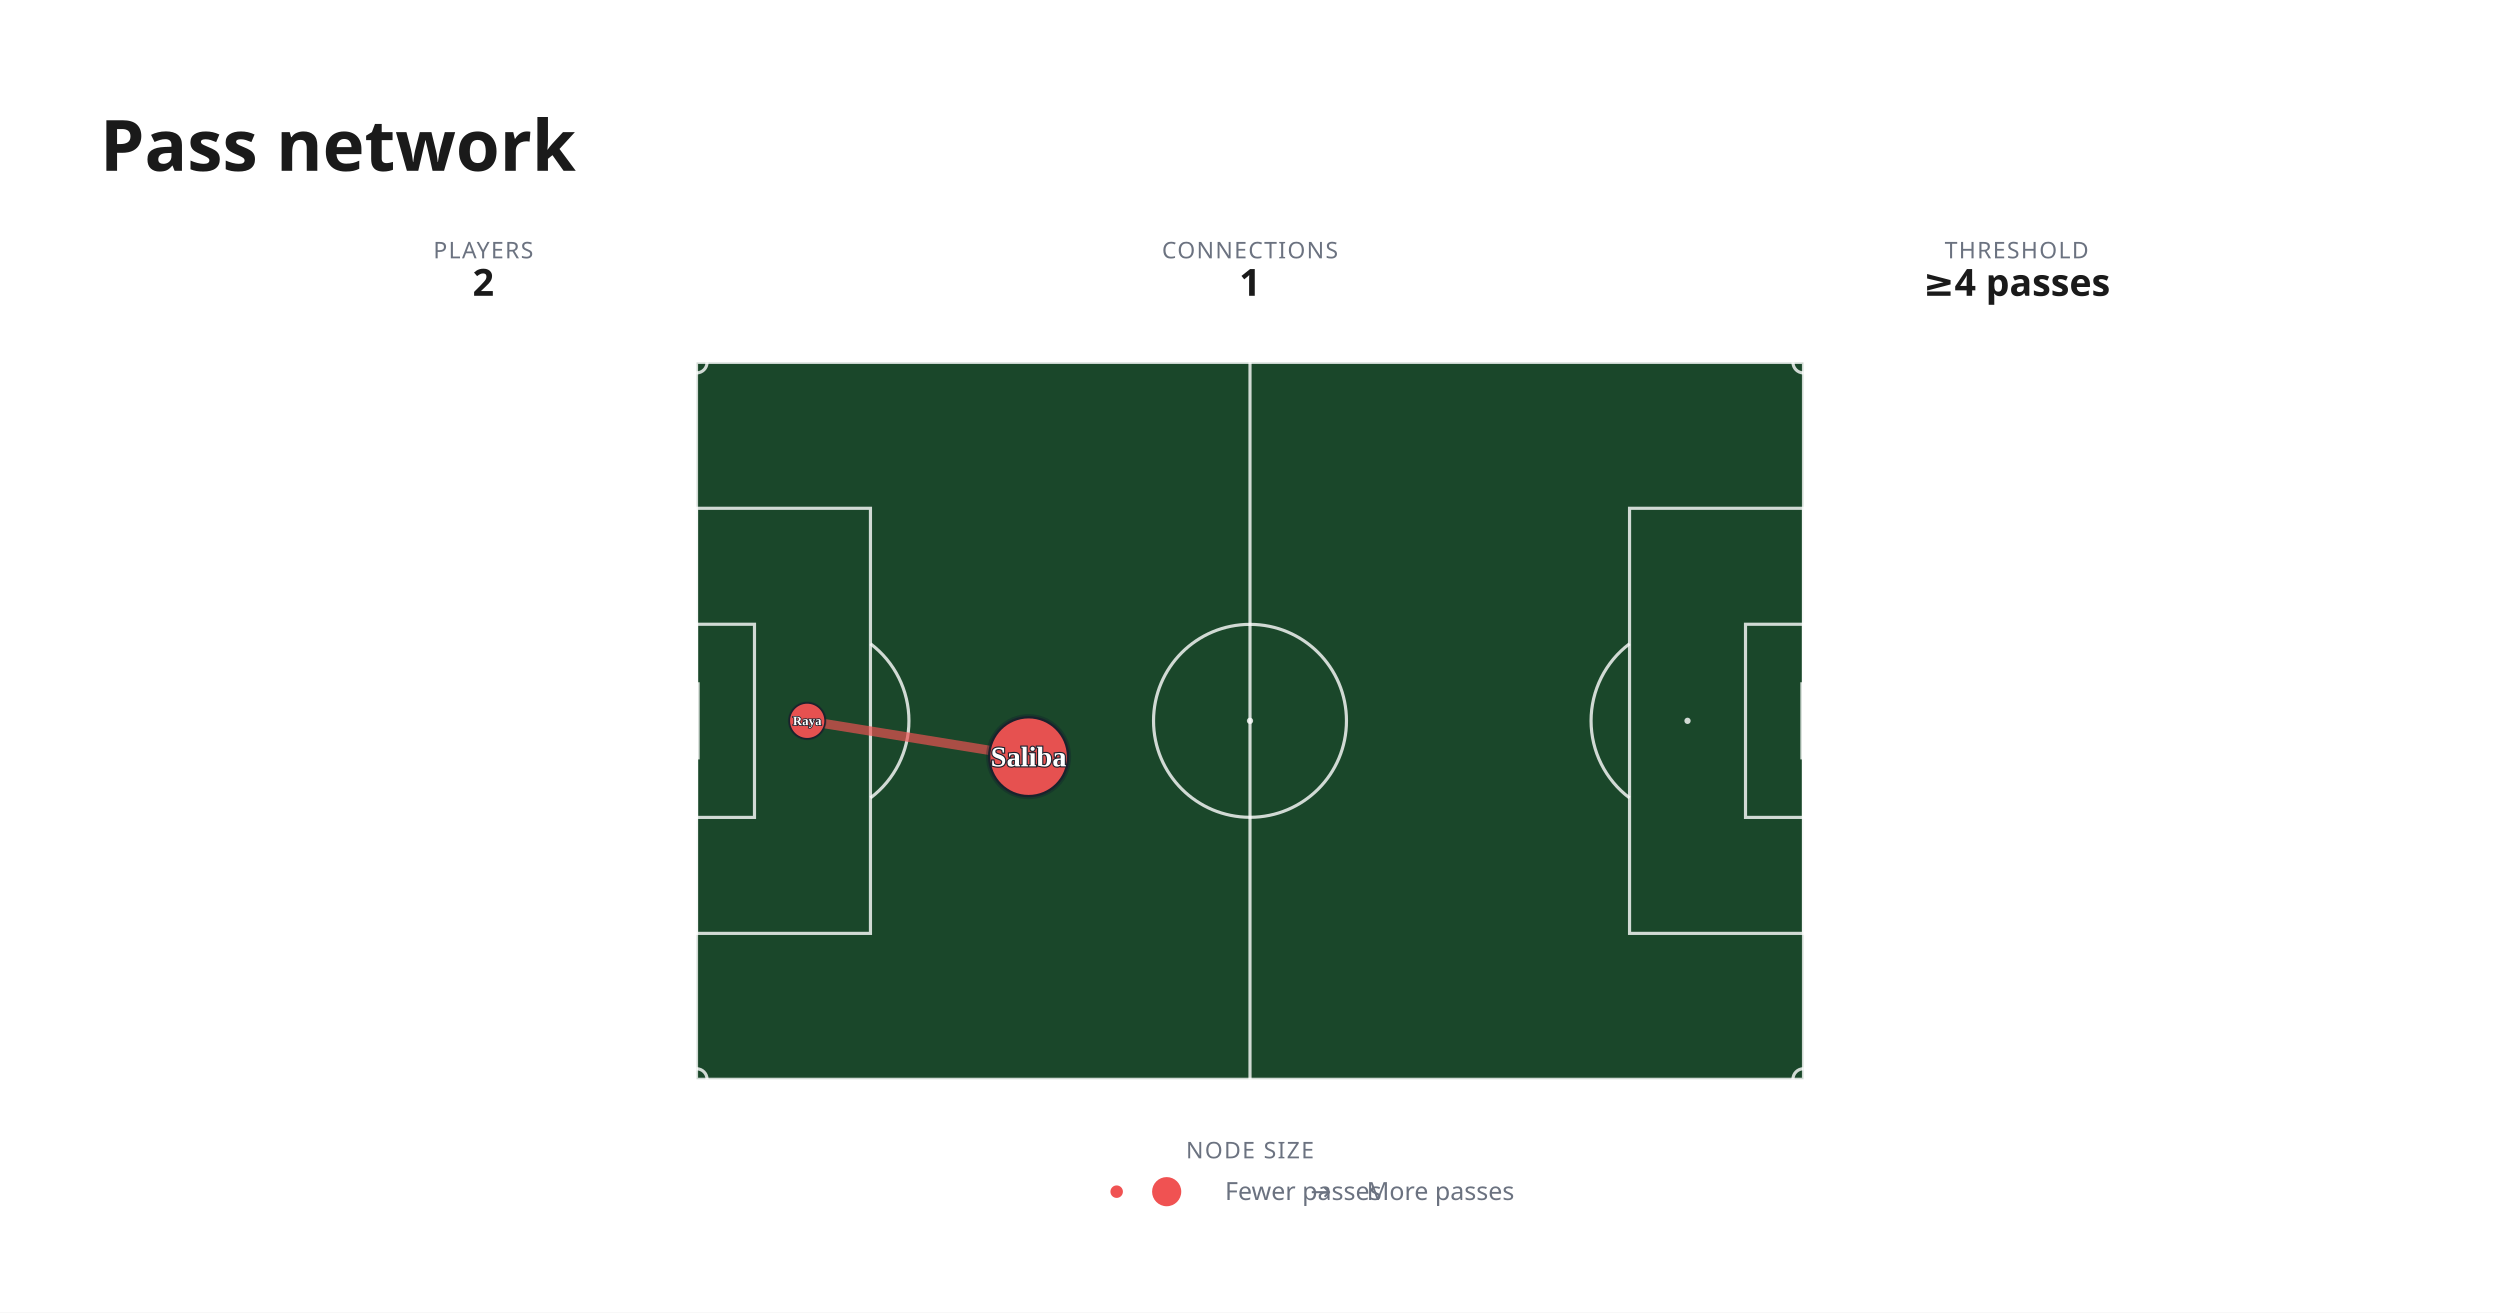
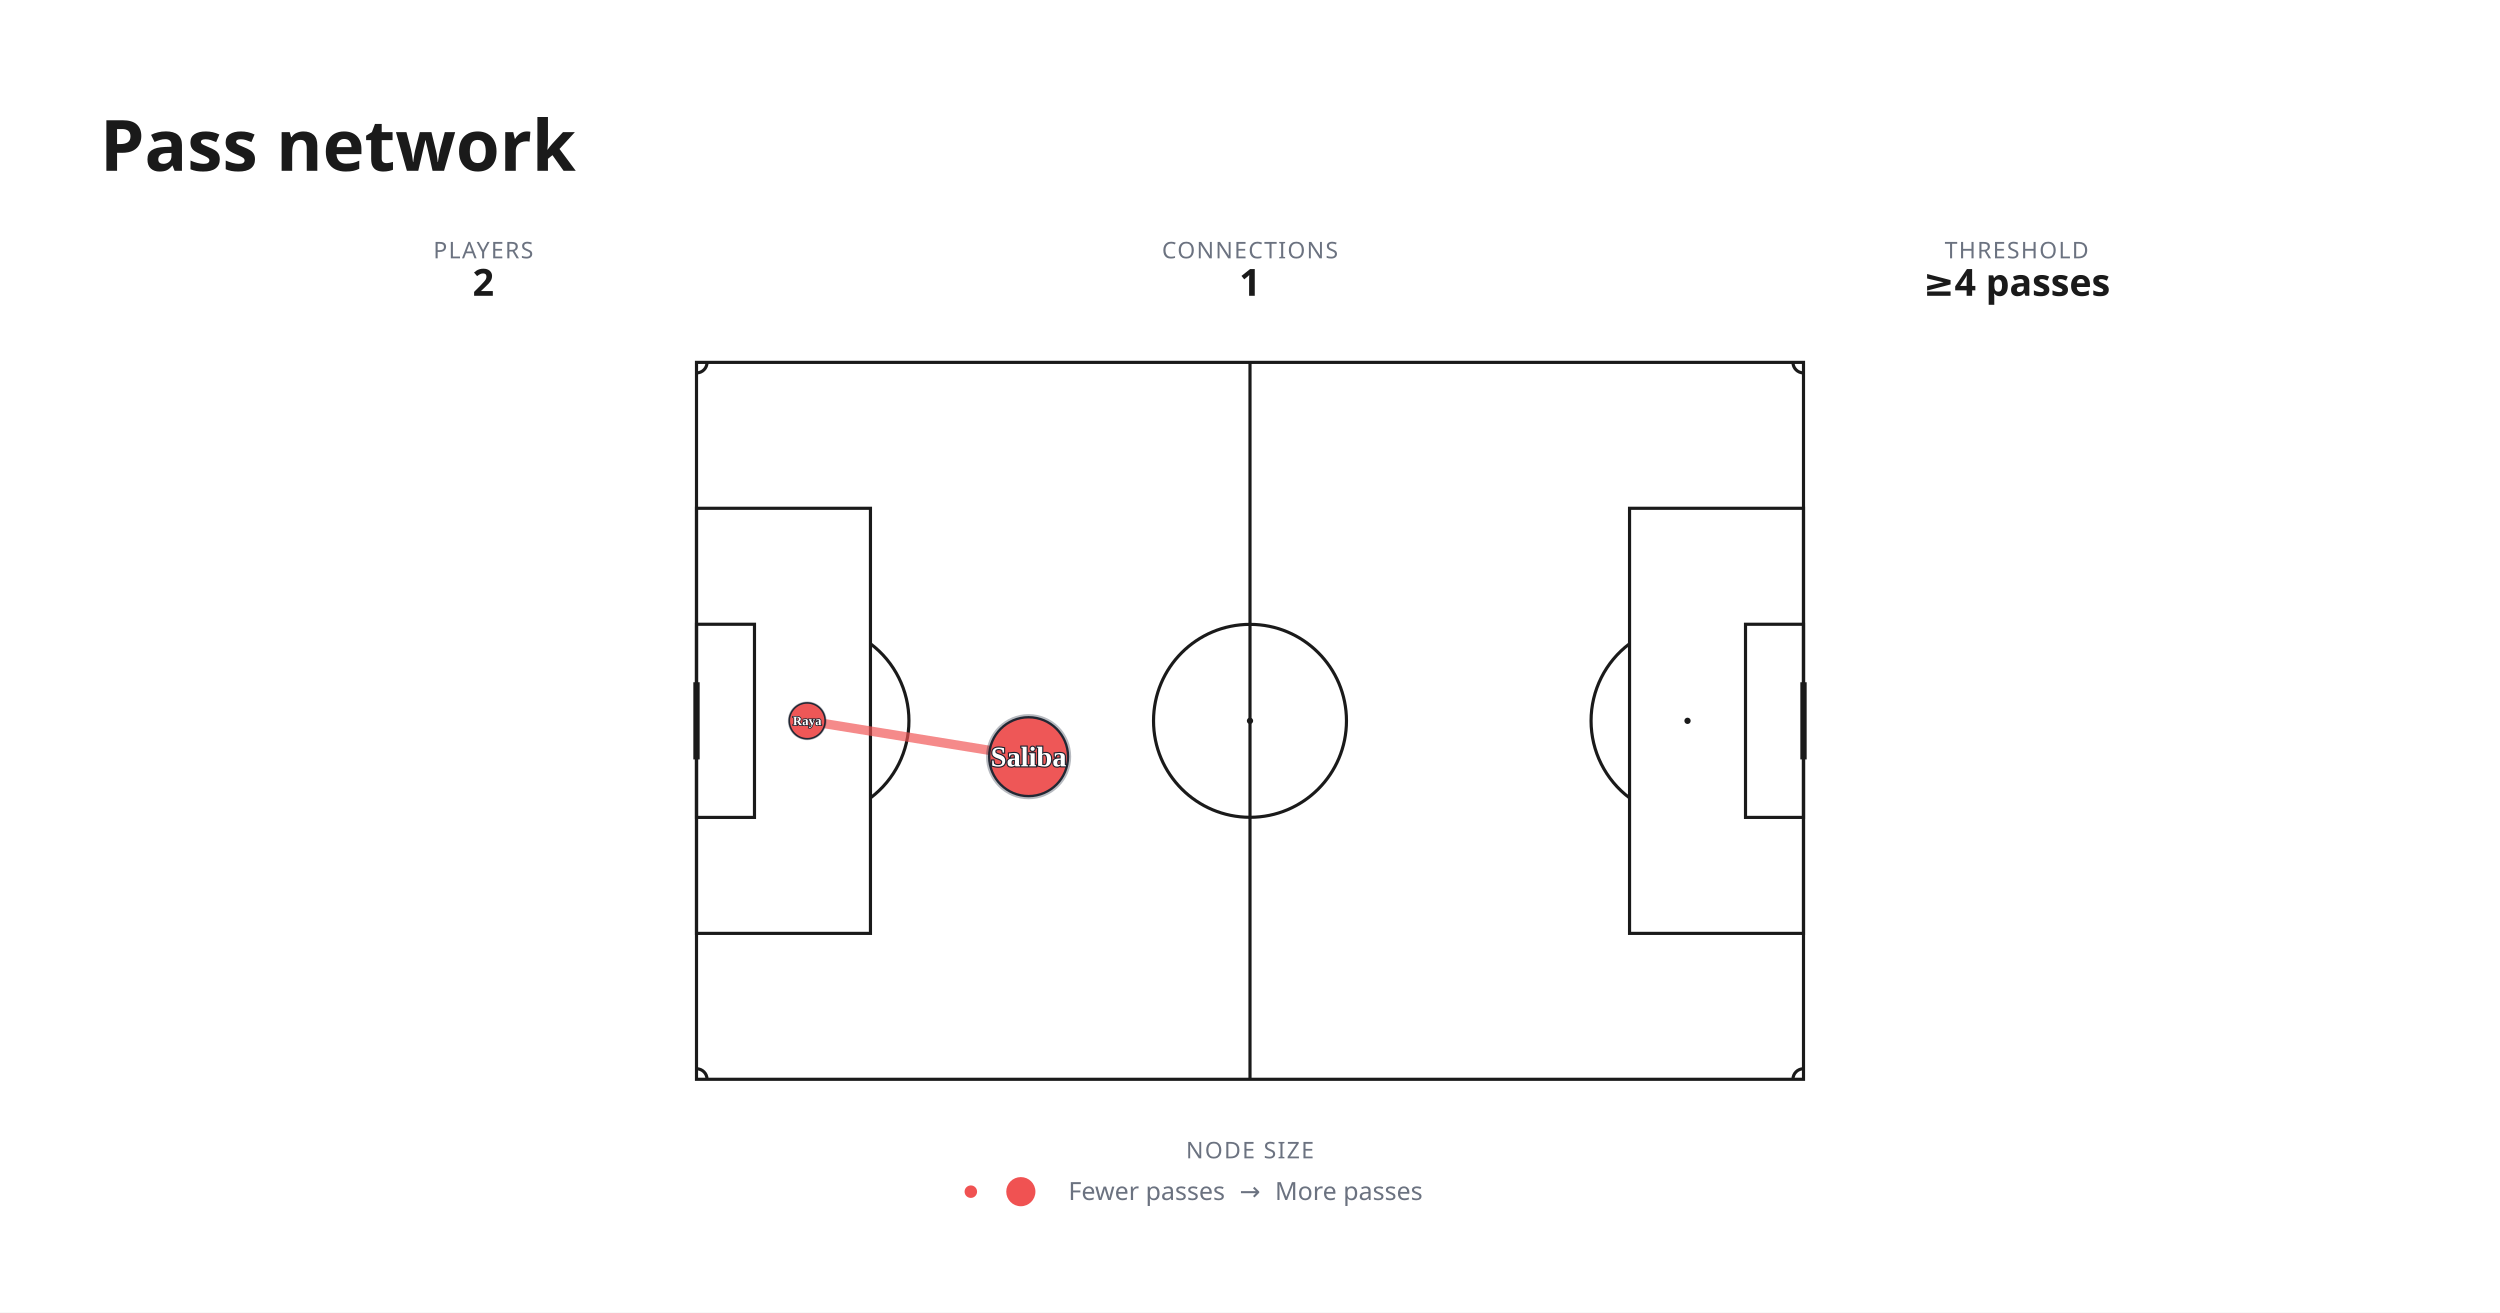
<svg xmlns="http://www.w3.org/2000/svg" width="1200" height="630" viewBox="0 0 1200 630" role="img" aria-label="Pass network">
  <rect x="0" y="0" width="1200" height="630" fill="#ffffff" />
  <text x="48" y="82" fill="#1a1a1a" font-family="&quot;IBM Plex Sans&quot;, ui-sans-serif, system-ui, sans-serif" font-size="34" font-weight="700">Pass network</text>
  <g transform="translate(0 114)">
    <g>
      <text x="232" y="10" text-anchor="middle" fill="#6b7280" font-family="&quot;IBM Plex Sans&quot;, ui-sans-serif, system-ui, sans-serif" font-size="11" letter-spacing="0.06em">PLAYERS</text>
      <text x="232" y="28" text-anchor="middle" fill="#1a1a1a" font-family="&quot;IBM Plex Sans&quot;, ui-sans-serif, system-ui, sans-serif" font-size="18" font-weight="700">2</text>
    </g>
    <g>
      <text x="600" y="10" text-anchor="middle" fill="#6b7280" font-family="&quot;IBM Plex Sans&quot;, ui-sans-serif, system-ui, sans-serif" font-size="11" letter-spacing="0.06em">CONNECTIONS</text>
      <text x="600" y="28" text-anchor="middle" fill="#1a1a1a" font-family="&quot;IBM Plex Sans&quot;, ui-sans-serif, system-ui, sans-serif" font-size="18" font-weight="700">1</text>
    </g>
    <g>
      <text x="968" y="10" text-anchor="middle" fill="#6b7280" font-family="&quot;IBM Plex Sans&quot;, ui-sans-serif, system-ui, sans-serif" font-size="11" letter-spacing="0.06em">THRESHOLD</text>
      <text x="968" y="28" text-anchor="middle" fill="#1a1a1a" font-family="&quot;IBM Plex Sans&quot;, ui-sans-serif, system-ui, sans-serif" font-size="18" font-weight="700">≥4 passes</text>
    </g>
  </g>
  <svg x="309.706" y="158" width="580.588" height="376">
    <svg viewBox="-3.15 -3.15 111.3 74.3" overflow="hidden" preserveAspectRatio="xMidYMid meet" role="img" aria-label="Passing network: 2 players, 1 connections" style="width:100%;aspect-ratio:105 / 68;display:block;pointer-events:none">
      <svg x="-3.15" y="-3.15" width="111.3" height="74.3" viewBox="-3.15 -3.15 111.3 74.3" overflow="hidden">
        <g data-stadia="pitch-background">
-           <rect x="0" y="0" width="105" height="68" fill="#1a472a" stroke="none" />
+           <rect x="0" y="0" width="105" height="68" fill="#ffffff" stroke="none" />
        </g>
        <g data-stadia="pitch-lines">
-           <rect x="0" y="0" width="105" height="68" stroke="#ffffffcc" stroke-width="0.3" fill="none" />
-           <rect x="0" y="13.84" width="16.5" height="40.32" stroke="#ffffffcc" stroke-width="0.3" fill="none" />
-           <rect x="0" y="24.84" width="5.5" height="18.32" stroke="#ffffffcc" stroke-width="0.3" fill="none" />
-           <line x1="0" y1="30.34" x2="0" y2="37.66" stroke="#ffffffcc" stroke-width="0.6" />
-           <circle cx="11" cy="34" r="0.3" stroke="none" stroke-width="0" fill="#ffffffcc" />
-           <path d="M 16.5 26.688 A 9.15 9.15 0 0 1 16.5 41.312" stroke="#ffffffcc" stroke-width="0.3" fill="none" />
-           <rect x="88.5" y="13.84" width="16.5" height="40.32" stroke="#ffffffcc" stroke-width="0.3" fill="none" />
-           <rect x="99.5" y="24.84" width="5.5" height="18.32" stroke="#ffffffcc" stroke-width="0.3" fill="none" />
-           <line x1="105" y1="30.34" x2="105" y2="37.66" stroke="#ffffffcc" stroke-width="0.6" />
-           <circle cx="94" cy="34" r="0.3" stroke="none" stroke-width="0" fill="#ffffffcc" />
-           <path d="M 88.5 41.312 A 9.15 9.15 0 0 1 88.5 26.688" stroke="#ffffffcc" stroke-width="0.3" fill="none" />
-           <line x1="52.5" y1="0" x2="52.5" y2="68" stroke="#ffffffcc" stroke-width="0.3" />
-           <circle cx="52.5" cy="34" r="9.15" stroke="#ffffffcc" stroke-width="0.3" fill="none" />
-           <circle cx="52.5" cy="34" r="0.3" stroke="none" stroke-width="0" fill="#ffffffcc" />
-           <path d="M 1 0 A 1 1 0 0 1 6.123233995736766e-17 1" stroke="#ffffffcc" stroke-width="0.3" fill="none" />
-           <path d="M 6.123233995736766e-17 67 A 1 1 0 0 1 1 68" stroke="#ffffffcc" stroke-width="0.3" fill="none" />
-           <path d="M 105 1 A 1 1 0 0 1 104 -1.2246467991473532e-16" stroke="#ffffffcc" stroke-width="0.3" fill="none" />
-           <path d="M 104 68 A 1 1 0 0 1 105 67" stroke="#ffffffcc" stroke-width="0.3" fill="none" />
+           <rect x="0" y="0" width="105" height="68" stroke="#1a1a1a" stroke-width="0.3" fill="none" />
+           <rect x="0" y="13.84" width="16.5" height="40.32" stroke="#1a1a1a" stroke-width="0.3" fill="none" />
+           <rect x="0" y="24.84" width="5.5" height="18.32" stroke="#1a1a1a" stroke-width="0.3" fill="none" />
+           <line x1="0" y1="30.34" x2="0" y2="37.66" stroke="#1a1a1a" stroke-width="0.6" />
+           <circle cx="11" cy="34" r="0.3" stroke="none" stroke-width="0" fill="#1a1a1a" />
+           <path d="M 16.5 26.688 A 9.15 9.15 0 0 1 16.5 41.312" stroke="#1a1a1a" stroke-width="0.3" fill="none" />
+           <rect x="88.5" y="13.84" width="16.5" height="40.32" stroke="#1a1a1a" stroke-width="0.3" fill="none" />
+           <rect x="99.5" y="24.84" width="5.5" height="18.32" stroke="#1a1a1a" stroke-width="0.3" fill="none" />
+           <line x1="105" y1="30.34" x2="105" y2="37.66" stroke="#1a1a1a" stroke-width="0.6" />
+           <circle cx="94" cy="34" r="0.3" stroke="none" stroke-width="0" fill="#1a1a1a" />
+           <path d="M 88.5 41.312 A 9.15 9.15 0 0 1 88.5 26.688" stroke="#1a1a1a" stroke-width="0.3" fill="none" />
+           <line x1="52.5" y1="0" x2="52.5" y2="68" stroke="#1a1a1a" stroke-width="0.3" />
+           <circle cx="52.5" cy="34" r="9.15" stroke="#1a1a1a" stroke-width="0.3" fill="none" />
+           <circle cx="52.5" cy="34" r="0.3" stroke="none" stroke-width="0" fill="#1a1a1a" />
+           <path d="M 1 0 A 1 1 0 0 1 6.123233995736766e-17 1" stroke="#1a1a1a" stroke-width="0.3" fill="none" />
+           <path d="M 6.123233995736766e-17 67 A 1 1 0 0 1 1 68" stroke="#1a1a1a" stroke-width="0.3" fill="none" />
+           <path d="M 105 1 A 1 1 0 0 1 104 -1.2246467991473532e-16" stroke="#1a1a1a" stroke-width="0.3" fill="none" />
+           <path d="M 104 68 A 1 1 0 0 1 105 67" stroke="#1a1a1a" stroke-width="0.3" fill="none" />
        </g>
        <line x1="27.709" y1="36.786" x2="12.277" y2="34.288" stroke="#f05252" stroke-width="0.884" stroke-linecap="round" opacity="0.675" />
        <g>
          <circle cx="10.5" cy="34" r="1.836" fill="#0f172a" opacity="0.3" />
          <circle cx="10.5" cy="34" r="1.7" fill="#f05252" stroke="#1a202c" stroke-width="0.15" opacity="0.95" />
          <text x="10.5" y="34" fill="#ffffff" font-size="1.224" font-weight="700" text-anchor="middle" dominant-baseline="central" stroke="#1a202c" stroke-width="0.15" paint-order="stroke" pointer-events="none">Raya</text>
        </g>
        <g>
          <circle cx="31.5" cy="37.4" r="4.039" fill="#0f172a" opacity="0.3" />
          <circle cx="31.5" cy="37.4" r="3.74" fill="#f05252" stroke="#1a202c" stroke-width="0.224" opacity="0.95" />
          <text x="31.5" y="37.4" fill="#ffffff" font-size="2.693" font-weight="700" text-anchor="middle" dominant-baseline="central" stroke="#1a202c" stroke-width="0.215" paint-order="stroke" pointer-events="none">Saliba</text>
        </g>
      </svg>
    </svg>
  </svg>
  <g transform="translate(0 546)">
    <text x="600" y="10" text-anchor="middle" fill="#6b7280" font-family="&quot;IBM Plex Sans&quot;, ui-sans-serif, system-ui, sans-serif" font-size="11" letter-spacing="0.06em">NODE SIZE</text>
-     <circle cx="536" cy="26" r="3" fill="#f05252" />
-     <circle cx="560" cy="26" r="7" fill="#f05252" />
-     <text x="588" y="30" fill="#6b7280" font-family="&quot;IBM Plex Sans&quot;, ui-sans-serif, system-ui, sans-serif" font-size="12">Fewer passes</text>
-     <text x="634" y="30" text-anchor="middle" fill="#6b7280" font-family="&quot;IBM Plex Sans&quot;, ui-sans-serif, system-ui, sans-serif" font-size="12">→</text>
-     <text x="656" y="30" fill="#6b7280" font-family="&quot;IBM Plex Sans&quot;, ui-sans-serif, system-ui, sans-serif" font-size="12">More passes</text>
+     <circle cx="466" cy="26" r="3" fill="#f05252" />
+     <circle cx="490" cy="26" r="7" fill="#f05252" />
+     <text x="588" y="30" text-anchor="end" fill="#6b7280" font-family="&quot;IBM Plex Sans&quot;, ui-sans-serif, system-ui, sans-serif" font-size="12">Fewer passes</text>
+     <text x="600" y="30" text-anchor="middle" fill="#6b7280" font-family="&quot;IBM Plex Sans&quot;, ui-sans-serif, system-ui, sans-serif" font-size="12">→</text>
+     <text x="612" y="30" text-anchor="start" fill="#6b7280" font-family="&quot;IBM Plex Sans&quot;, ui-sans-serif, system-ui, sans-serif" font-size="12">More passes</text>
  </g>
</svg>
